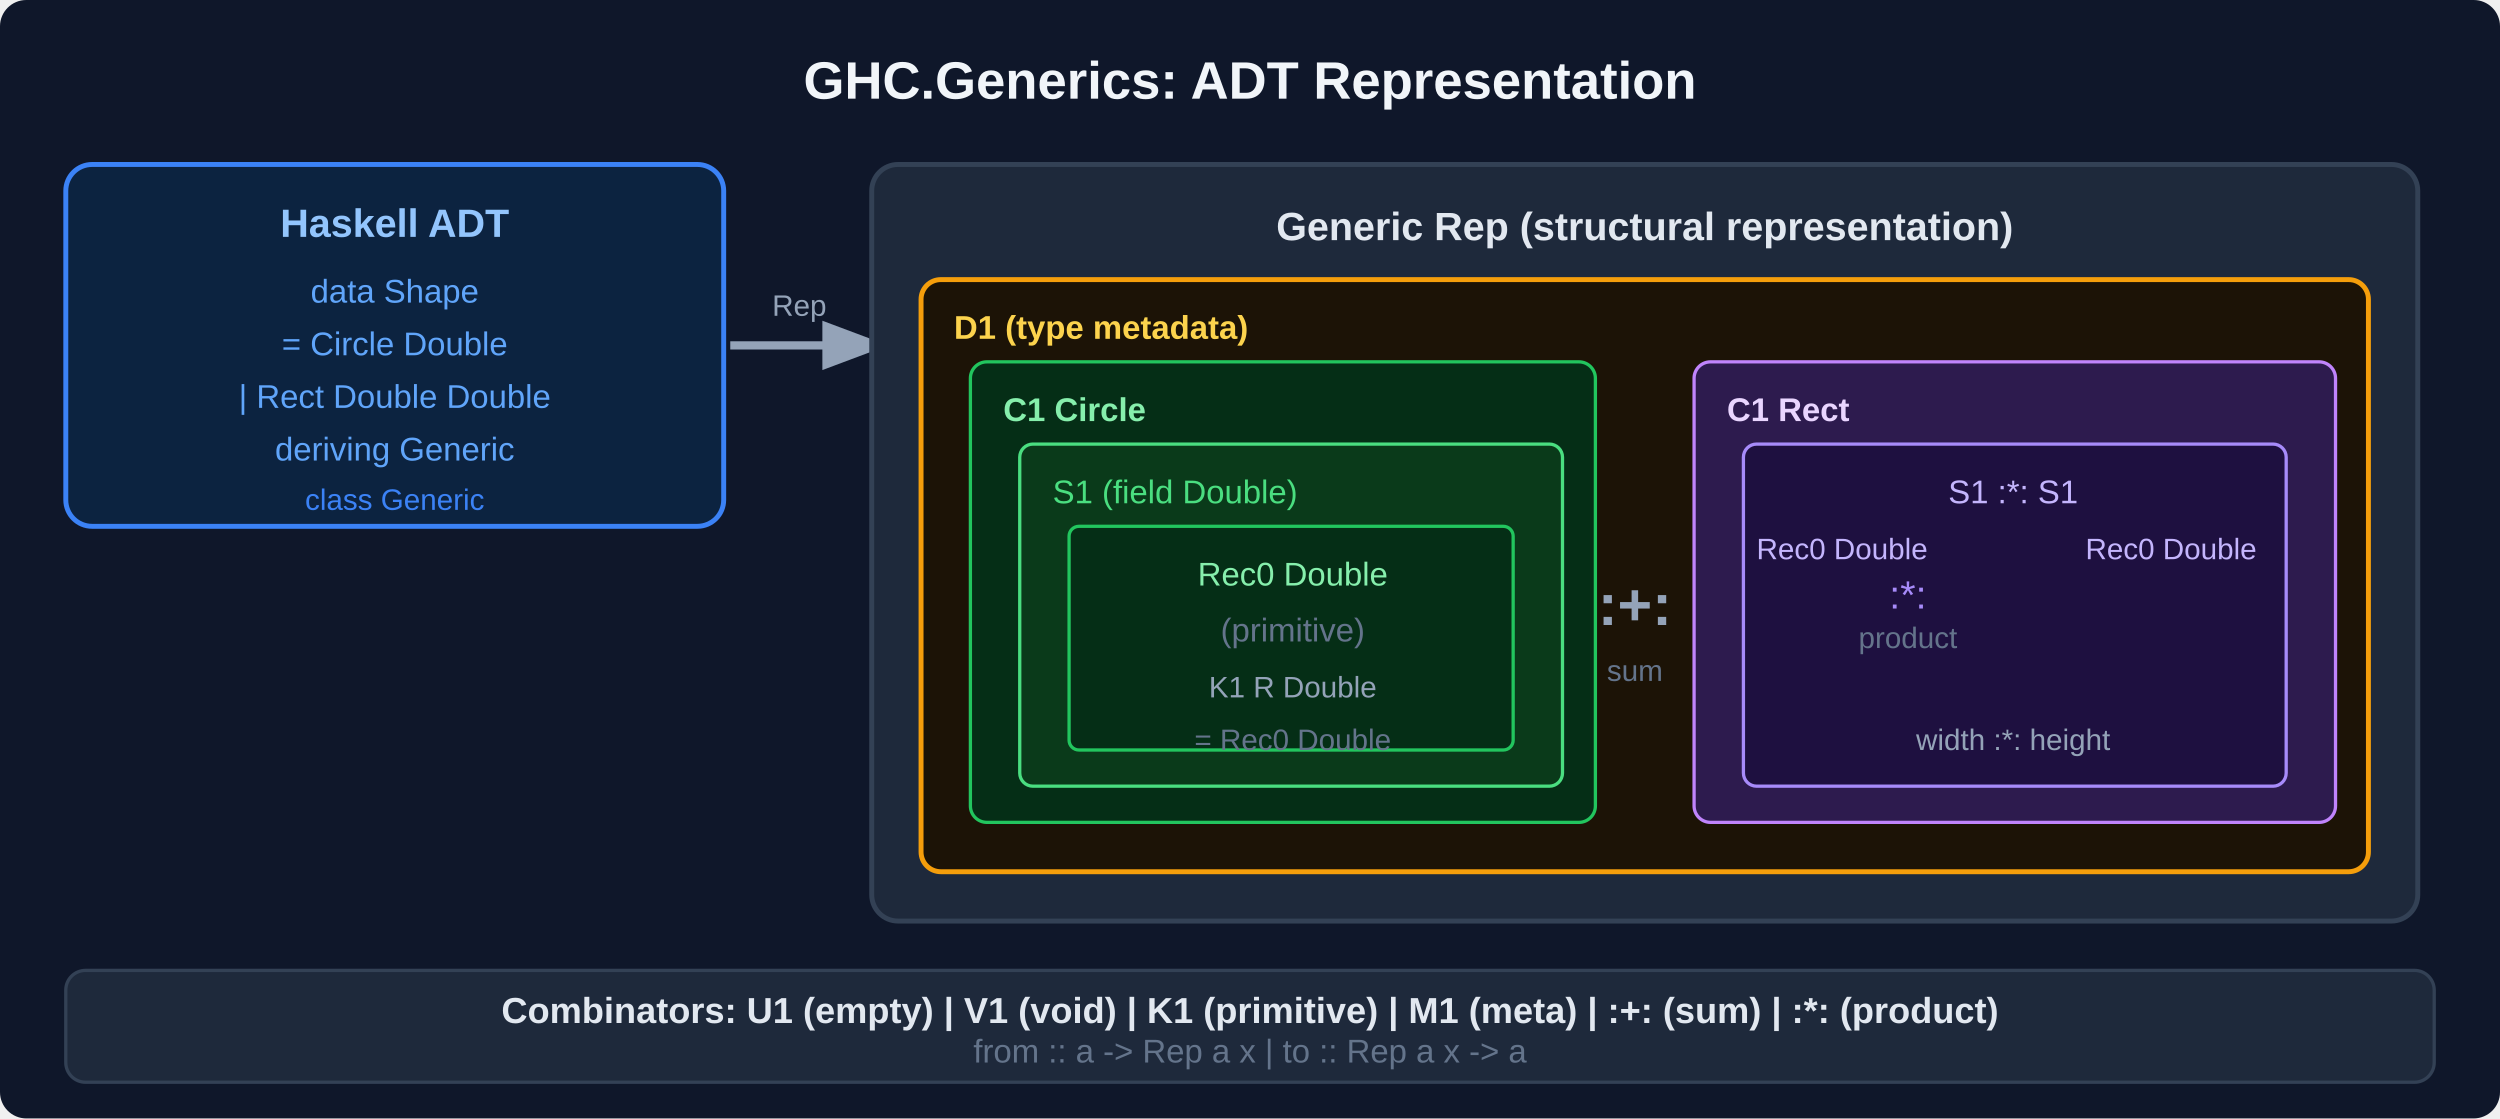
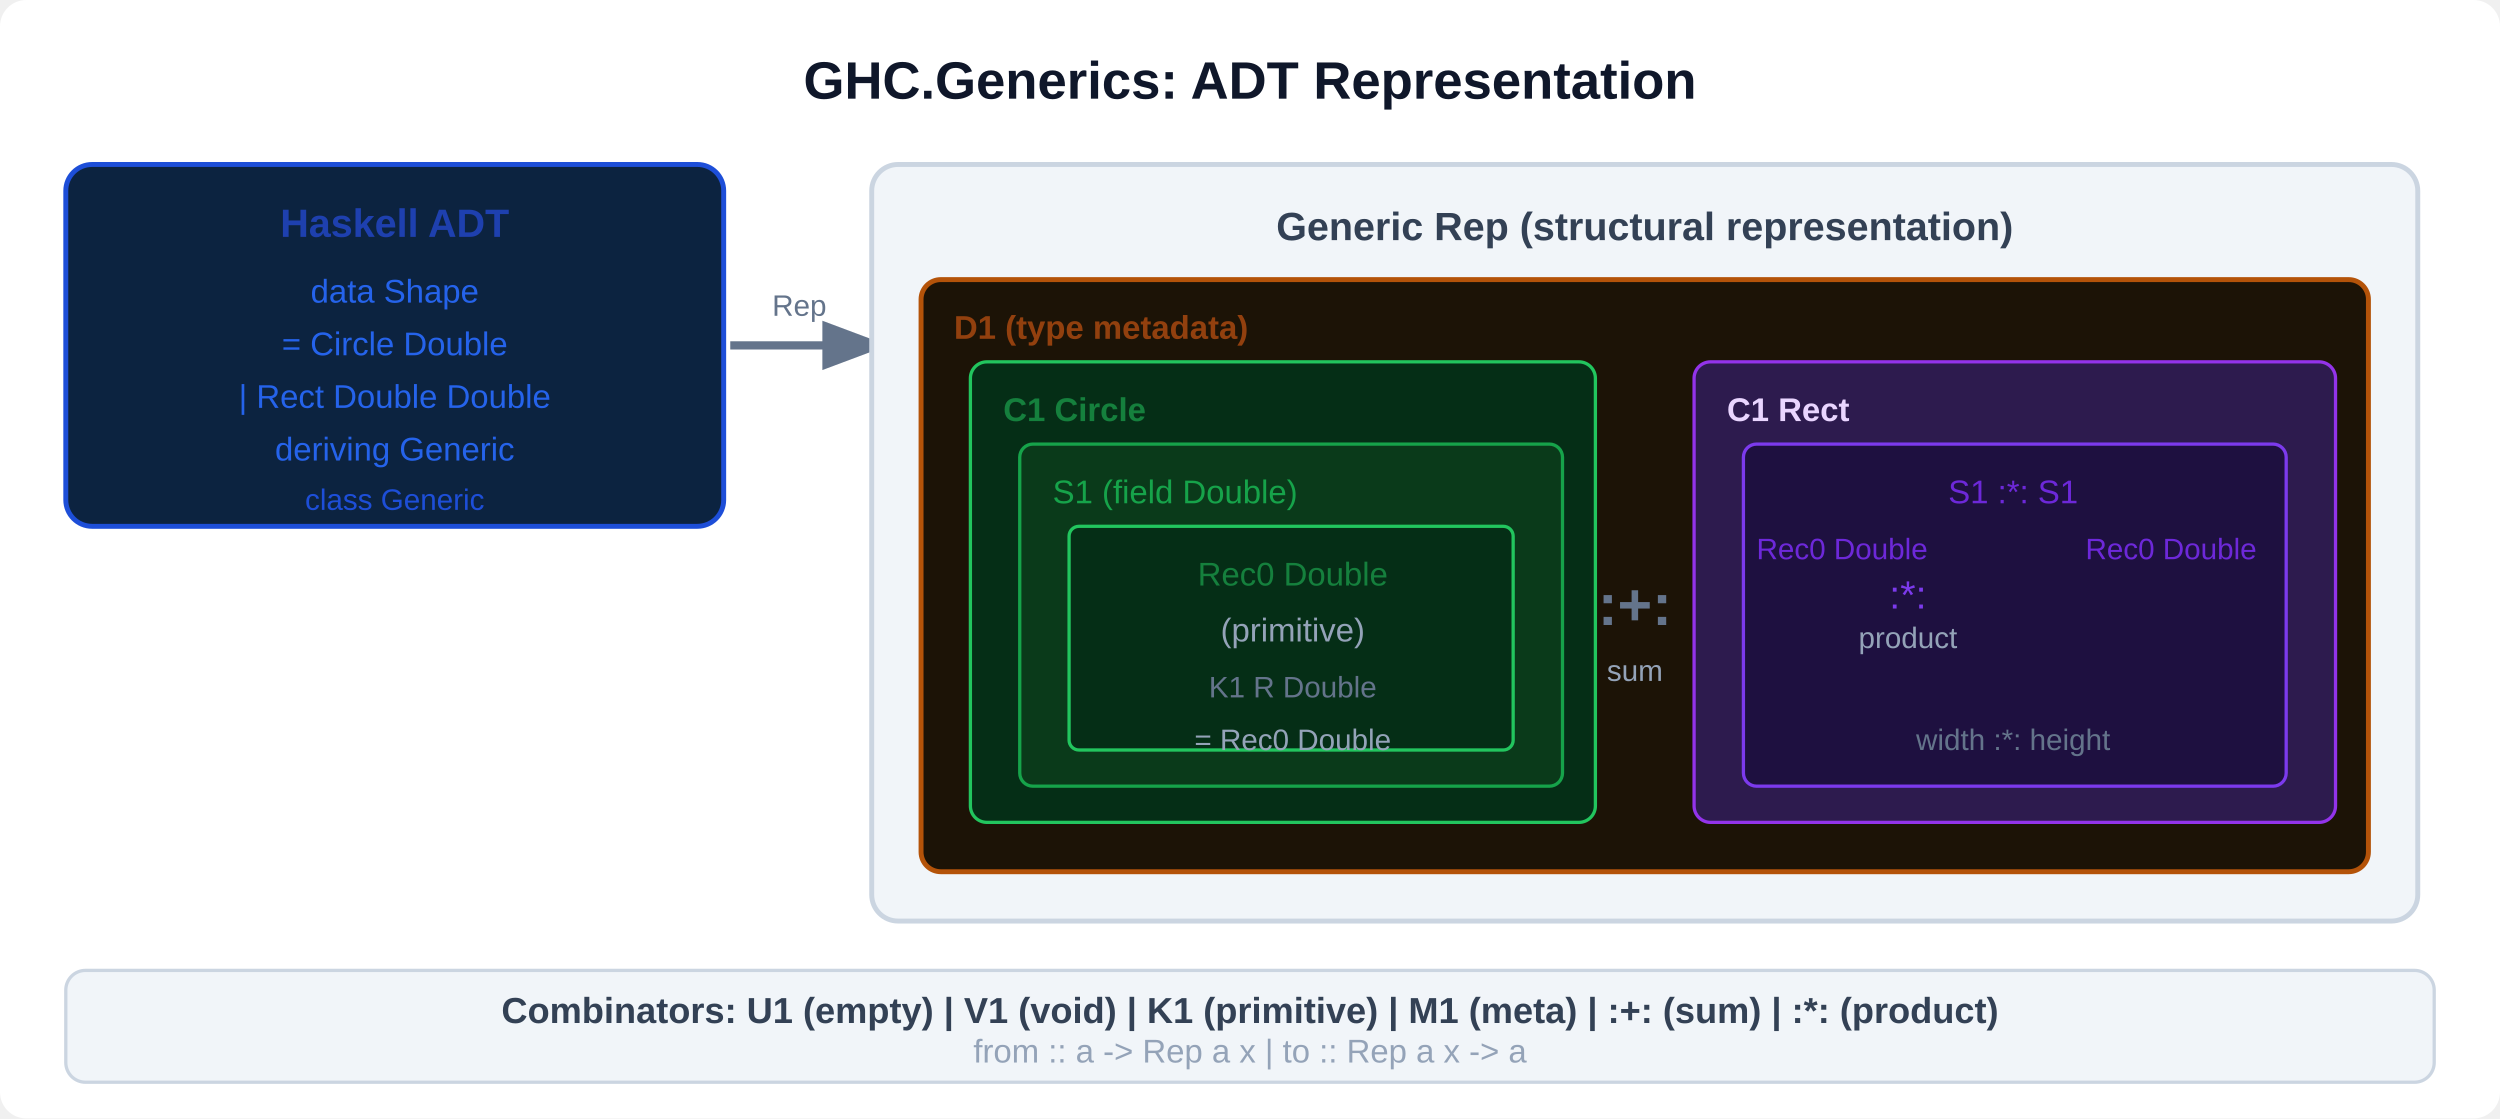
<svg xmlns="http://www.w3.org/2000/svg" width="760" height="340" viewBox="0 0 760 340" font-family="monospace,Arial,sans-serif">
  <defs>
    <marker id="arr2" markerWidth="8" markerHeight="8" refX="6" refY="3" orient="auto">
-       <path d="M0,0 L0,6 L8,3 z" fill="#94a3b8" />
+       <path d="M0,0 L0,6 L8,3 z" fill="#64748b" />
    </marker>
  </defs>
-   <rect width="760" height="340" fill="#0f172a" rx="8" />
-   <text x="380" y="30" text-anchor="middle" font-size="16" font-weight="bold" fill="#f1f5f9">GHC.Generics: ADT Representation</text>
-   <rect x="20" y="50" width="200" height="110" rx="8" fill="#0c2340" stroke="#3b82f6" stroke-width="1.5" />
-   <text x="120" y="72" text-anchor="middle" font-size="12" font-weight="bold" fill="#93c5fd">Haskell ADT</text>
-   <text x="120" y="92" text-anchor="middle" font-size="10" fill="#60a5fa">data Shape</text>
-   <text x="120" y="108" text-anchor="middle" font-size="10" fill="#60a5fa"> = Circle Double</text>
-   <text x="120" y="124" text-anchor="middle" font-size="10" fill="#60a5fa"> | Rect Double Double</text>
-   <text x="120" y="140" text-anchor="middle" font-size="10" fill="#60a5fa"> deriving Generic</text>
-   <text x="120" y="155" text-anchor="middle" font-size="9" fill="#3b82f6">class Generic</text>
-   <line x1="222" y1="105" x2="265" y2="105" stroke="#94a3b8" stroke-width="2.5" marker-end="url(#arr2)" />
-   <text x="243" y="96" text-anchor="middle" font-size="9" fill="#94a3b8">Rep</text>
-   <rect x="265" y="50" width="470" height="230" rx="8" fill="#1e293b" stroke="#334155" stroke-width="1.5" />
-   <text x="500" y="73" text-anchor="middle" font-size="12" font-weight="bold" fill="#e2e8f0">Generic Rep (structural representation)</text>
-   <rect x="280" y="85" width="440" height="180" rx="6" fill="#1c1306" stroke="#f59e0b" stroke-width="1.5" />
-   <text x="290" y="103" font-size="10" font-weight="bold" fill="#fcd34d">D1 (type metadata)</text>
+   <rect width="760" height="340" fill="#ffffff" rx="8" />
+   <text x="380" y="30" text-anchor="middle" font-size="16" font-weight="bold" fill="#0f172a">GHC.Generics: ADT Representation</text>
+   <rect x="20" y="50" width="200" height="110" rx="8" fill="#0c2340" stroke="#1d4ed8" stroke-width="1.5" />
+   <text x="120" y="72" text-anchor="middle" font-size="12" font-weight="bold" fill="#1e40af">Haskell ADT</text>
+   <text x="120" y="92" text-anchor="middle" font-size="10" fill="#2563eb">data Shape</text>
+   <text x="120" y="108" text-anchor="middle" font-size="10" fill="#2563eb"> = Circle Double</text>
+   <text x="120" y="124" text-anchor="middle" font-size="10" fill="#2563eb"> | Rect Double Double</text>
+   <text x="120" y="140" text-anchor="middle" font-size="10" fill="#2563eb"> deriving Generic</text>
+   <text x="120" y="155" text-anchor="middle" font-size="9" fill="#1d4ed8">class Generic</text>
+   <line x1="222" y1="105" x2="265" y2="105" stroke="#64748b" stroke-width="2.5" marker-end="url(#arr2)" />
+   <text x="243" y="96" text-anchor="middle" font-size="9" fill="#64748b">Rep</text>
+   <rect x="265" y="50" width="470" height="230" rx="8" fill="#f1f5f9" stroke="#cbd5e1" stroke-width="1.5" />
+   <text x="500" y="73" text-anchor="middle" font-size="12" font-weight="bold" fill="#334155">Generic Rep (structural representation)</text>
+   <rect x="280" y="85" width="440" height="180" rx="6" fill="#1c1306" stroke="#b45309" stroke-width="1.5" />
+   <text x="290" y="103" font-size="10" font-weight="bold" fill="#92400e">D1 (type metadata)</text>
  <rect x="295" y="110" width="190" height="140" rx="5" fill="#052e16" stroke="#22c55e" stroke-width="1" />
-   <text x="305" y="128" font-size="10" font-weight="bold" fill="#86efac">C1 Circle</text>
-   <rect x="310" y="135" width="165" height="104" rx="4" fill="#0a3a1a" stroke="#4ade80" stroke-width="1" />
-   <text x="320" y="153" font-size="10" fill="#4ade80">S1 (field Double)</text>
+   <text x="305" y="128" font-size="10" font-weight="bold" fill="#15803d">C1 Circle</text>
+   <rect x="310" y="135" width="165" height="104" rx="4" fill="#0a3a1a" stroke="#16a34a" stroke-width="1" />
+   <text x="320" y="153" font-size="10" fill="#16a34a">S1 (field Double)</text>
  <rect x="325" y="160" width="135" height="68" rx="3" fill="#052e16" stroke="#22c55e" stroke-width="1" />
-   <text x="393" y="178" text-anchor="middle" font-size="10" fill="#86efac">Rec0 Double</text>
-   <text x="393" y="195" text-anchor="middle" font-size="10" fill="#64748b">(primitive)</text>
-   <text x="393" y="212" text-anchor="middle" font-size="9" fill="#94a3b8">K1 R Double</text>
-   <text x="393" y="228" text-anchor="middle" font-size="9" fill="#64748b">= Rec0 Double</text>
-   <text x="497" y="190" text-anchor="middle" font-size="18" font-weight="bold" fill="#94a3b8">:+:</text>
-   <text x="497" y="207" text-anchor="middle" font-size="9" fill="#64748b">sum</text>
-   <rect x="515" y="110" width="195" height="140" rx="5" fill="#2d1b4e" stroke="#c084fc" stroke-width="1" />
+   <text x="393" y="178" text-anchor="middle" font-size="10" fill="#15803d">Rec0 Double</text>
+   <text x="393" y="195" text-anchor="middle" font-size="10" fill="#94a3b8">(primitive)</text>
+   <text x="393" y="212" text-anchor="middle" font-size="9" fill="#64748b">K1 R Double</text>
+   <text x="393" y="228" text-anchor="middle" font-size="9" fill="#94a3b8">= Rec0 Double</text>
+   <text x="497" y="190" text-anchor="middle" font-size="18" font-weight="bold" fill="#64748b">:+:</text>
+   <text x="497" y="207" text-anchor="middle" font-size="9" fill="#94a3b8">sum</text>
+   <rect x="515" y="110" width="195" height="140" rx="5" fill="#2d1b4e" stroke="#9333ea" stroke-width="1" />
  <text x="525" y="128" font-size="10" font-weight="bold" fill="#e9d5ff">C1 Rect</text>
-   <rect x="530" y="135" width="165" height="104" rx="4" fill="#1e1040" stroke="#a78bfa" stroke-width="1" />
-   <text x="612" y="153" text-anchor="middle" font-size="10" fill="#c4b5fd">S1 :*: S1</text>
-   <text x="560" y="170" text-anchor="middle" font-size="9" fill="#c4b5fd">Rec0 Double</text>
-   <text x="580" y="185" text-anchor="middle" font-size="12" fill="#a78bfa">:*:</text>
-   <text x="580" y="197" text-anchor="middle" font-size="9" fill="#64748b">product</text>
-   <text x="660" y="170" text-anchor="middle" font-size="9" fill="#c4b5fd">Rec0 Double</text>
-   <text x="612" y="228" text-anchor="middle" font-size="9" fill="#94a3b8">width :*: height</text>
-   <rect x="20" y="295" width="720" height="34" rx="6" fill="#1e293b" stroke="#334155" stroke-width="1" />
-   <text x="380" y="311" text-anchor="middle" font-size="11" font-weight="bold" fill="#e2e8f0">Combinators: U1 (empty) | V1 (void) | K1 (primitive) | M1 (meta) | :+: (sum) | :*: (product)</text>
-   <text x="380" y="323" text-anchor="middle" font-size="10" fill="#64748b">from :: a -&gt; Rep a x  |  to :: Rep a x -&gt; a</text>
+   <rect x="530" y="135" width="165" height="104" rx="4" fill="#1e1040" stroke="#7c3aed" stroke-width="1" />
+   <text x="612" y="153" text-anchor="middle" font-size="10" fill="#6d28d9">S1 :*: S1</text>
+   <text x="560" y="170" text-anchor="middle" font-size="9" fill="#6d28d9">Rec0 Double</text>
+   <text x="580" y="185" text-anchor="middle" font-size="12" fill="#7c3aed">:*:</text>
+   <text x="580" y="197" text-anchor="middle" font-size="9" fill="#94a3b8">product</text>
+   <text x="660" y="170" text-anchor="middle" font-size="9" fill="#6d28d9">Rec0 Double</text>
+   <text x="612" y="228" text-anchor="middle" font-size="9" fill="#64748b">width :*: height</text>
+   <rect x="20" y="295" width="720" height="34" rx="6" fill="#f1f5f9" stroke="#cbd5e1" stroke-width="1" />
+   <text x="380" y="311" text-anchor="middle" font-size="11" font-weight="bold" fill="#334155">Combinators: U1 (empty) | V1 (void) | K1 (primitive) | M1 (meta) | :+: (sum) | :*: (product)</text>
+   <text x="380" y="323" text-anchor="middle" font-size="10" fill="#94a3b8">from :: a -&gt; Rep a x  |  to :: Rep a x -&gt; a</text>
</svg>
